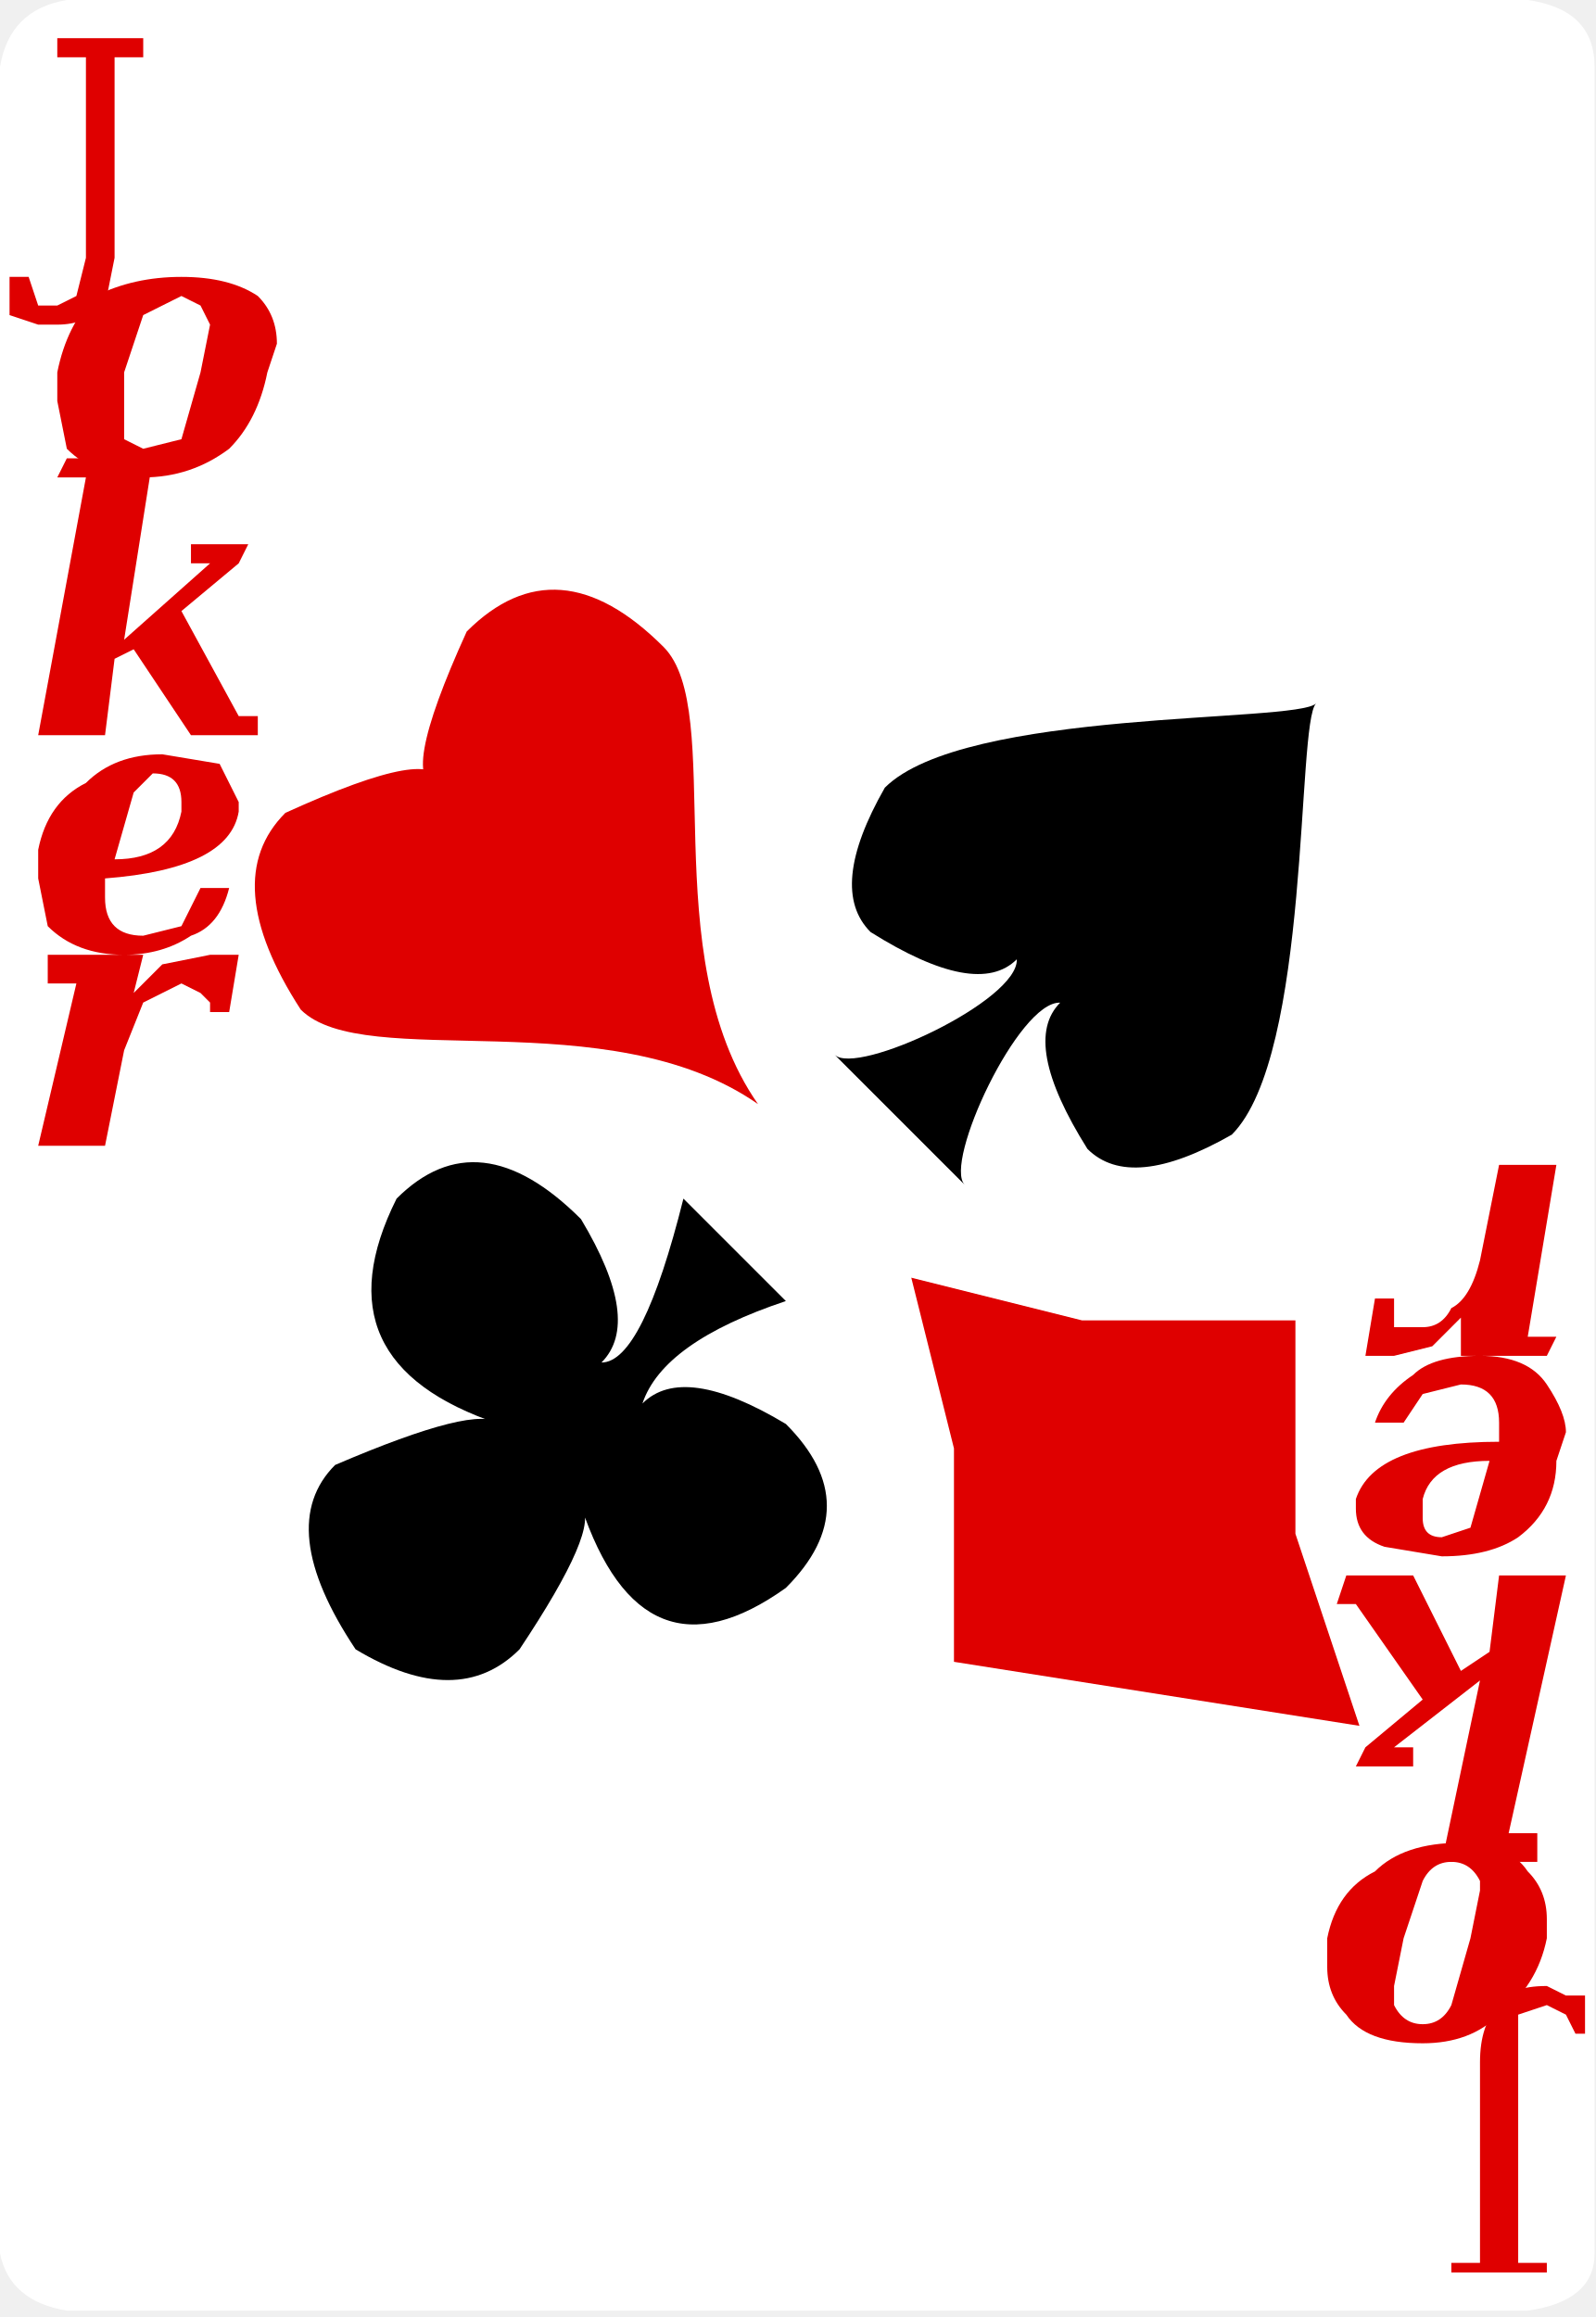
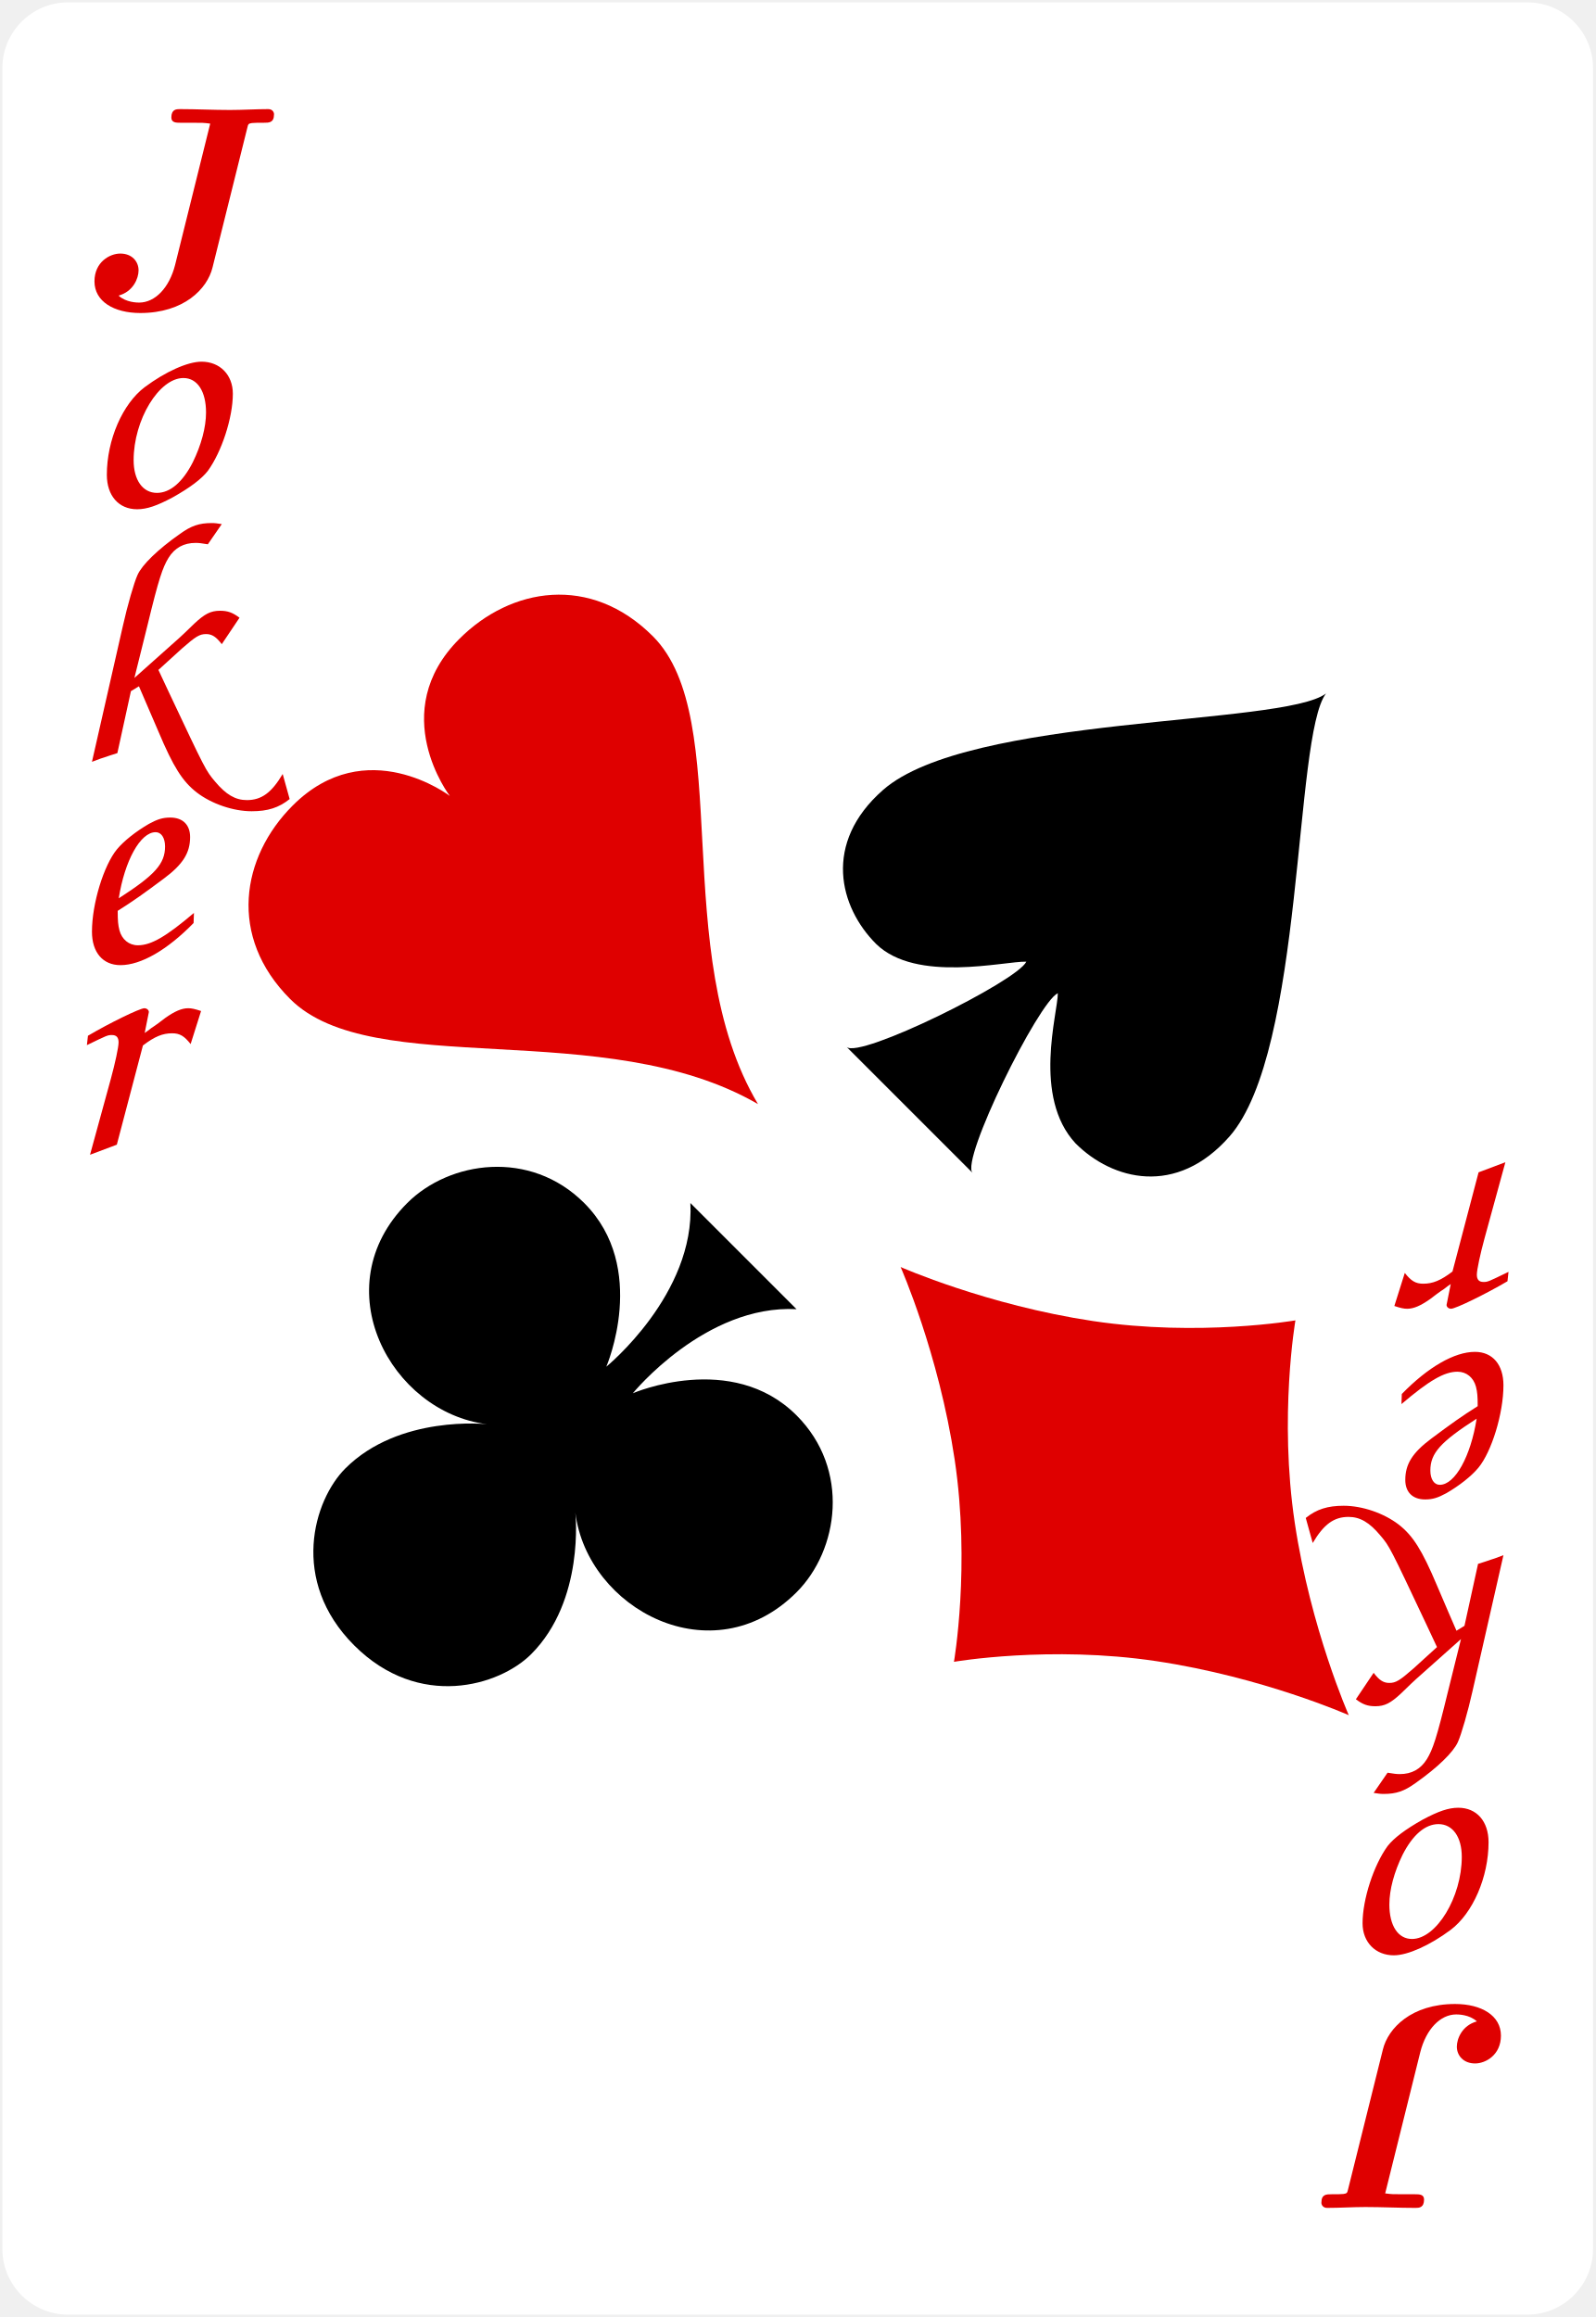
- <svg xmlns="http://www.w3.org/2000/svg" xml:space="preserve" width="167.087" height="242.667" viewBox="0 0 167.087 242.667">
+ <svg xmlns="http://www.w3.org/2000/svg" xml:space="preserve" width="167.087" height="242.667" data-joker-wordmark-bounds="9.10000 11.42761 157.98691 231.23938" viewBox="0 0 167.087 242.667">
  <g style="fill-rule:nonzero;clip-rule:nonzero;stroke:#000;stroke-miterlimit:4">
-     <path stroke="none" d="M167 236q0 5-7 6H7q-6-1-7-6V7q1-6 7-7h153q7 1 7 7z" style="fill:#fff" />
+     <path stroke="none" d="M166.837 235.548c0 3.777-3.087 6.869-6.871 6.869H7.111c-3.775 0-6.861-3.092-6.861-6.869V7.12C.25 3.343 3.336.25 7.111.25h152.855c3.784 0 6.871 3.093 6.871 6.87z" style="fill:#fff" />
  </g>
-   <path fill="#df0000" d="M15 4v2h-3v21l-1 5q-2 2-5 2H4l-3-1v-4h2l1 3h2l2-1 1-4V6H6V4" />
-   <path d="M8 3C8-1 0-9 0-10 0-9-8-1-8 3q1 4 3 4 4-1 4-3c1 1-1 7-2 7h6c-1 0-3-6-2-7q0 2 4 3 2 0 3-4" style="fill:#000" transform="rotate(45 -55.462 188.53)scale(3.21193 2.9367)" />
-   <path fill="#df0000" d="m15 47 4-1 2-7 1-5-1-2-2-1-4 2-2 6v7zm9 0q-4 3-9 3t-8-3l-1-5v-3q1-5 4-8 4-2 9-2t8 2q2 2 2 5l-1 3q-1 5-4 8" />
-   <path fill="#df0000" d="m12 69-1 8H4l5-27H6l1-2h9l-3 19 9-8h-2v-2h6l-1 2-6 5 6 11h2v2h-7l-6-9M19 84q0-3-3-3l-2 2-2 7q6 0 7-5zm-8 8v2q0 4 4 4l4-1 2-4h3q-1 4-4 5-3 2-7 2-5 0-8-3l-1-5v-3q1-5 5-7 3-3 8-3l6 1 2 4v1q-1 6-14 7M25 100l-1 6h-2v-1l-1-1-2-1-4 2-2 5-2 10H4l4-17H5v-3h10l-1 4 3-3 5-1h3" />
-   <path d="M4-9q-5 2-4 3 1-1-4-3-3 0-4 5c0 3 7 7 8 13C1 3 8-1 8-4q0-5-4-5" style="fill:#df0000" transform="rotate(-45 145.134 -23.865)scale(3.35788 3.14265)" />
-   <path d="M50 23q1 0 3-5 0-3-5-4-4 1-4 4 1 5 2 5-6-3-7 3 0 4 4 4 4-1 4-3 1 2-1 6h5q-3-5-2-6 0 2 4 3 5 0 5-4-2-6-8-3" style="fill:#000" transform="rotate(225 118.428 130.066)scale(3.03455)" />
-   <path d="m3-5-3-5-3 5-5 5 8 11 3-6 5-5z" style="fill:#df0000" transform="rotate(-45 247.405 -64.1)scale(3.16079)" />
-   <path fill="#df0000" d="M152 238v-1h3v-21q0-4 2-6 1-2 5-2l2 1h2v4h-1l-1-2-2-1-3 1v26h3v1" />
-   <path fill="#df0000" d="M152 195q-2 0-3 2l-2 6-1 5v2q1 2 3 2t3-2l2-7 1-5v-1q-1-2-3-2m-8 1q3-3 9-3 5 0 7 3 2 2 2 5v2q-1 5-5 8-3 3-8 3-6 0-8-3-2-2-2-5v-3q1-5 5-7" />
-   <path fill="#df0000" d="m156 173 1-8h7l-6 27h3v3h-10l4-19-9 7h2v2h-6l1-2 6-5-7-10h-2l1-3h7l5 10M149 159q0 2 2 2l3-1 2-7q-6 0-7 4zm8-8v-2q0-4-4-4l-4 1-2 3h-3q1-3 4-5 2-2 7-2t7 3 2 5l-1 3q0 5-4 8-3 2-8 2l-6-1q-3-1-3-4v-1q2-6 15-6M143 142l1-6h2v3h3q2 0 3-2 2-1 3-5l2-10h6l-3 18h3l-1 2h-9v-4l-3 3-4 1h-3" />
+   <path fill="#df0000" d="M28.699 11.975c0-.213-.152-.547-.608-.547-1.306 0-2.673.091-4.01.091-1.732 0-3.524-.091-5.225-.091-.365 0-.911 0-.911.881 0 .547.516.547.942.547h1.185c1.185 0 1.245 0 1.944.091l-3.676 14.794c-.608 2.4-2.096 3.949-3.767 3.949-.182 0-1.367 0-2.157-.729 1.549-.425 2.096-1.823 2.096-2.643 0-.942-.699-1.762-1.914-1.762-1.094 0-2.704.881-2.704 2.916 0 2.096 2.035 3.311 4.8 3.311 4.557 0 7.017-2.521 7.564-4.769l3.645-14.642c.091-.395.122-.425.486-.486.334-.03.699-.03 1.002-.03h.243c.547 0 1.063 0 1.063-.881" data-joker-wordmark="top-left" />
+   <path d="M7.989 3.103C7.747-.954.242-8.59 0-10.5-.242-8.591-7.747-.955-7.989 3.103c-.169 2.868 1.695 4.057 3.39 4.057 1.835-.022 3.351-2.801 3.873-3.341.242.716-1.603 6.682-2.179 6.682h5.811c-.576 0-2.421-5.966-2.179-6.682.457.496 1.797 3.258 3.874 3.341 1.694-.001 3.557-1.189 3.388-4.057" style="fill:#000" transform="rotate(45 -55.462 188.53)scale(3.21193 2.9367)" />
+   <path fill="#df0000" d="M21.106 37.88c-1.458 0-3.792 1.058-5.942 2.661-2.333 1.75-3.974 5.541-3.974 9.186 0 2.187 1.24 3.609 3.172 3.609 1.021 0 2.078-.365 3.718-1.24 1.823-1.021 3.025-1.932 3.681-2.77 1.458-2.005 2.625-5.578 2.625-8.093 0-1.969-1.349-3.354-3.281-3.354m-1.896 1.713c1.458 0 2.369 1.385 2.369 3.608 0 1.568-.51 3.427-1.385 5.214-1.058 2.077-2.369 3.208-3.755 3.208-1.495 0-2.443-1.349-2.443-3.427 0-4.228 2.661-8.603 5.213-8.603M9.631 79.788c.401-.146.765-.291.874-.328.219-.073.584-.182.984-.328.109-.037.438-.146.802-.255l1.421-6.489.839-.511c.729 1.676.874 2.005 2.041 4.739 1.567 3.718 2.516 5.213 4.01 6.379 1.567 1.203 3.828 1.969 5.759 1.969 1.677 0 2.843-.365 3.974-1.276l-.729-2.625c-1.167 1.968-2.224 2.734-3.755 2.734-1.204 0-2.187-.584-3.318-1.932-.984-1.167-.984-1.167-4.884-9.442l-1.058-2.26 2.443-2.223c1.458-1.276 1.859-1.531 2.552-1.531.62 0 1.057.291 1.64 1.058l1.859-2.771c-.729-.547-1.239-.729-2.041-.729-.984 0-1.604.328-2.698 1.349-1.13 1.094-1.167 1.13-1.567 1.494l-4.703 4.192 1.386-5.577c1.166-4.812 1.567-5.978 2.187-6.999.656-1.057 1.603-1.567 2.843-1.567.328 0 .62.037 1.276.146l1.458-2.114c-.474-.073-.693-.11-1.058-.11-1.312 0-2.15.292-3.317 1.131-2.333 1.64-3.974 3.244-4.447 4.301-.365.802-1.058 3.208-1.531 5.322M20.312 95.613c-2.916 2.479-4.484 3.39-5.87 3.39-.947 0-1.676-.62-1.932-1.567-.145-.584-.182-.984-.182-2.042 1.677-1.057 2.698-1.786 4.848-3.39 2.005-1.494 2.734-2.698 2.734-4.338 0-1.276-.765-2.041-2.077-2.041-.802 0-1.349.182-2.224.656-1.385.802-2.625 1.787-3.354 2.661-1.385 1.677-2.624 5.687-2.624 8.64 0 2.151 1.13 3.5 2.988 3.5 2.151 0 4.921-1.604 7.655-4.411m-7.837-2.588c.62-3.937 2.26-6.926 3.865-6.926.583 0 .984.583.984 1.494 0 1.823-1.058 2.989-4.849 5.432M9.428 120.942l2.807-1.057 2.734-10.389c1.239-.948 2.078-1.276 3.062-1.276.802 0 1.276.291 1.933 1.13l1.094-3.463c-.657-.218-.984-.291-1.349-.291-.693 0-1.422.328-2.406 1.021-.474.365-.947.729-1.458 1.058-.218.182-.474.365-.692.51l.438-2.187c0-.218-.219-.401-.475-.401-.474 0-3.681 1.567-5.905 2.88l-.11.983c2.115-1.021 2.151-1.057 2.625-1.057.474 0 .693.255.693.765 0 .511-.365 2.187-.802 3.792" data-joker-wordmark="top-left" />
+   <path d="M3.676-9C.433-9 0-5.523 0-5.523S-.433-9-3.676-9C-5.946-9-8-7.441-8-4.5-8-.614-1.421 3.294 0 9 1.352 3.299 8-.614 8-4.5 8-7.441 5.946-9 3.676-9" style="fill:#df0000" transform="rotate(-45 145.134 -23.865)scale(3.35788 3.14265)" />
+   <path d="M50.291 22.698s2.375-1.9 2.375-4.534c0-1.542-1.369-4.102-4.534-4.102s-4.534 2.561-4.534 4.102c0 2.634 2.375 4.534 2.375 4.534-2.638-2.055-7.341-.652-7.341 3.455 0 2.056 1.68 4.318 4.318 4.318 3.165 0 4.534-3.455 4.534-3.455s.402 3.938-1.943 6.046h5.182c-2.345-2.107-1.943-6.046-1.943-6.046s1.369 3.455 4.534 3.455c2.639 0 4.318-2.263 4.318-4.318 0-4.107-4.703-5.51-7.341-3.455" style="fill:#000" transform="rotate(225 118.428 130.066)scale(3.03455)" />
+   <path d="M3.243-4.725C1.126-7.589 0-10.5 0-10.5s-1.126 2.911-3.243 5.775C-5.361-1.862-8 0-8 0s2.639 1.861 4.757 4.726C-1.126 7.589 0 10.5 0 10.5s1.126-2.911 3.243-5.774C5.361 1.861 8 0 8 0S5.361-1.862 3.243-4.725" style="fill:#df0000" transform="rotate(-45 247.405 -64.1)scale(3.16079)" />
+   <path fill="#df0000" d="M138.388 230.693c0 .213.152.547.608.547 1.306 0 2.673-.091 4.01-.091 1.732 0 3.524.091 5.225.091.365 0 .911 0 .911-.881 0-.547-.516-.547-.942-.547h-1.185c-1.185 0-1.245 0-1.944-.091l3.676-14.794c.608-2.4 2.096-3.949 3.767-3.949.182 0 1.367 0 2.157.729-1.549.425-2.096 1.823-2.096 2.643 0 .942.699 1.762 1.914 1.762 1.094 0 2.704-.881 2.704-2.916 0-2.096-2.035-3.311-4.8-3.311-4.557 0-7.017 2.521-7.564 4.769l-3.645 14.642c-.091.395-.122.425-.486.486-.334.03-.699.03-1.002.03h-.243c-.547 0-1.063 0-1.063.881M145.981 204.787c1.458 0 3.791-1.058 5.942-2.661 2.332-1.751 3.973-5.541 3.973-9.186 0-2.187-1.239-3.609-3.171-3.609-1.021 0-2.078.365-3.718 1.24-1.823 1.021-3.025 1.932-3.682 2.77-1.458 2.005-2.624 5.577-2.624 8.093 0 1.969 1.348 3.354 3.281 3.354m1.895-1.713c-1.458 0-2.369-1.385-2.369-3.609 0-1.567.511-3.426 1.386-5.213 1.057-2.078 2.369-3.208 3.755-3.208 1.494 0 2.443 1.349 2.443 3.427 0 4.228-2.662 8.603-5.214 8.603M157.456 162.879c-.401.146-.765.291-.875.328-.218.072-.583.182-.983.328-.11.037-.438.146-.802.255l-1.422 6.489-.838.511c-.729-1.677-.875-2.005-2.041-4.739-1.568-3.718-2.516-5.213-4.01-6.379-1.568-1.203-3.828-1.969-5.76-1.969-1.676 0-2.843.365-3.973 1.276l.729 2.625c1.167-1.969 2.223-2.734 3.755-2.734 1.203 0 2.187.583 3.317 1.932.984 1.167.984 1.167 4.885 9.442l1.058 2.26-2.443 2.223c-1.458 1.276-1.86 1.531-2.552 1.531-.62 0-1.058-.291-1.64-1.058l-1.86 2.771c.729.547 1.24.729 2.042.729.984 0 1.603-.328 2.697-1.349 1.131-1.094 1.167-1.131 1.568-1.495l4.702-4.192-1.385 5.578c-1.167 4.811-1.567 5.978-2.187 6.998-.656 1.058-1.604 1.568-2.843 1.568-.328 0-.62-.037-1.276-.146l-1.458 2.114c.474.073.692.109 1.057.109 1.313 0 2.151-.291 3.318-1.13 2.332-1.64 3.973-3.245 4.447-4.301.365-.802 1.057-3.208 1.53-5.323M146.775 147.054c2.916-2.479 4.484-3.39 5.869-3.39.948 0 1.677.62 1.932 1.567.146.584.182.984.182 2.042-1.676 1.057-2.697 1.786-4.848 3.39-2.005 1.494-2.734 2.697-2.734 4.337 0 1.276.766 2.042 2.078 2.042.802 0 1.349-.182 2.223-.656 1.386-.802 2.625-1.787 3.354-2.662 1.385-1.676 2.625-5.686 2.625-8.639 0-2.151-1.13-3.5-2.989-3.5-2.15 0-4.921 1.604-7.655 4.411m7.837 2.588c-.62 3.937-2.26 6.926-3.864 6.926-.584 0-.984-.583-.984-1.494 0-1.823 1.058-2.989 4.848-5.432M157.659 121.724l-2.807 1.058-2.734 10.389c-1.24.947-2.078 1.276-3.062 1.276-.802 0-1.276-.291-1.932-1.13l-1.094 3.463c.656.218.984.291 1.349.291.692 0 1.421-.328 2.406-1.021.474-.365.948-.729 1.458-1.058.219-.182.474-.365.693-.511l-.438 2.187c0 .219.218.402.474.402.474 0 3.682-1.567 5.906-2.88l.109-.984c-2.114 1.021-2.15 1.058-2.625 1.058-.474 0-.692-.255-.692-.765 0-.511.365-2.187.802-3.792" data-joker-wordmark="bottom-right" />
</svg>
